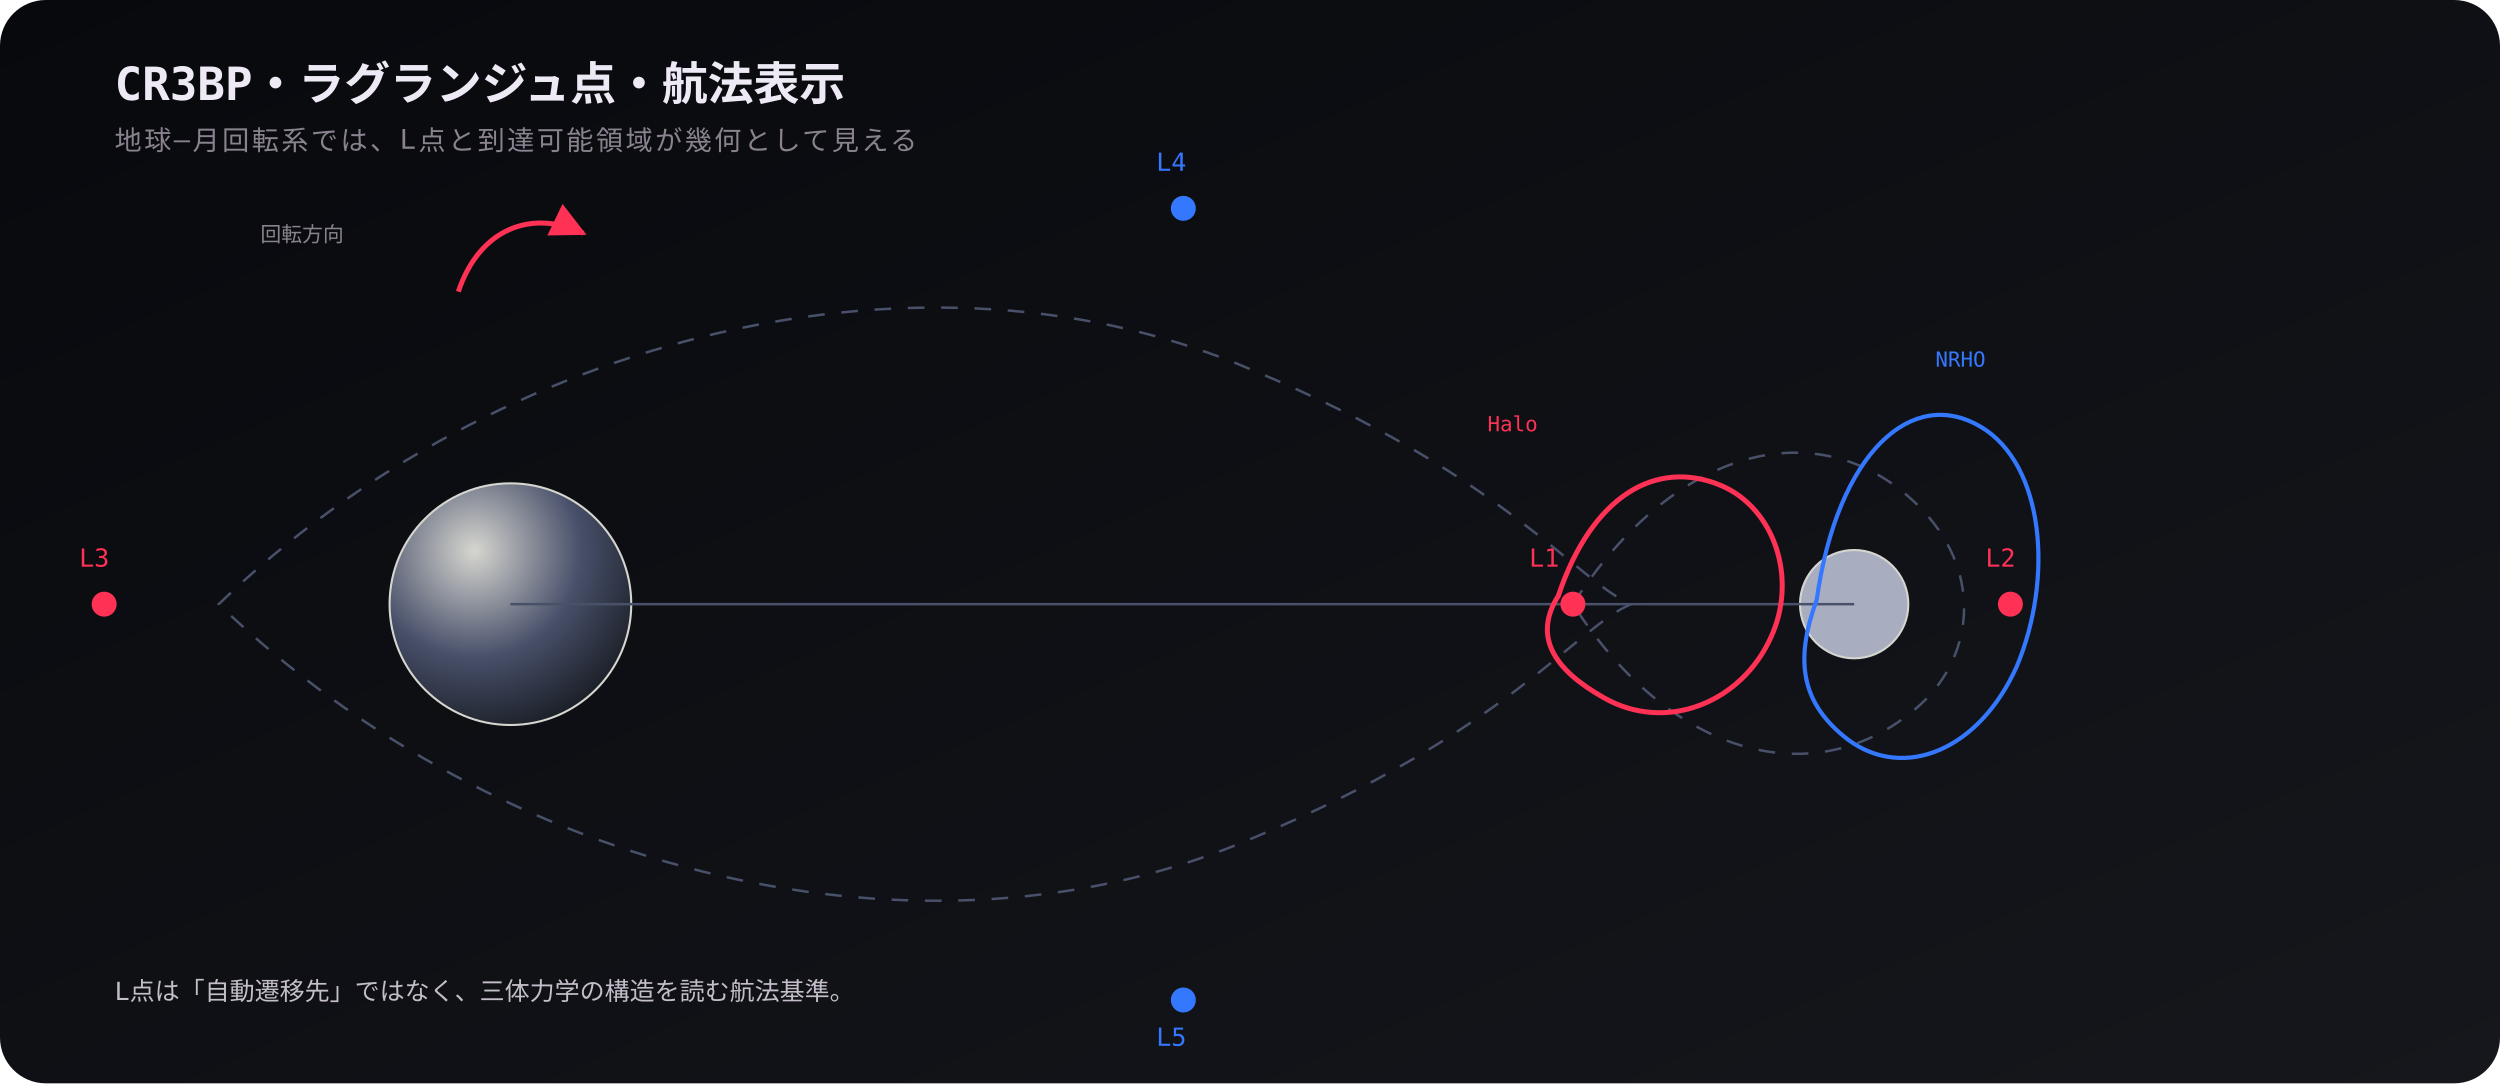
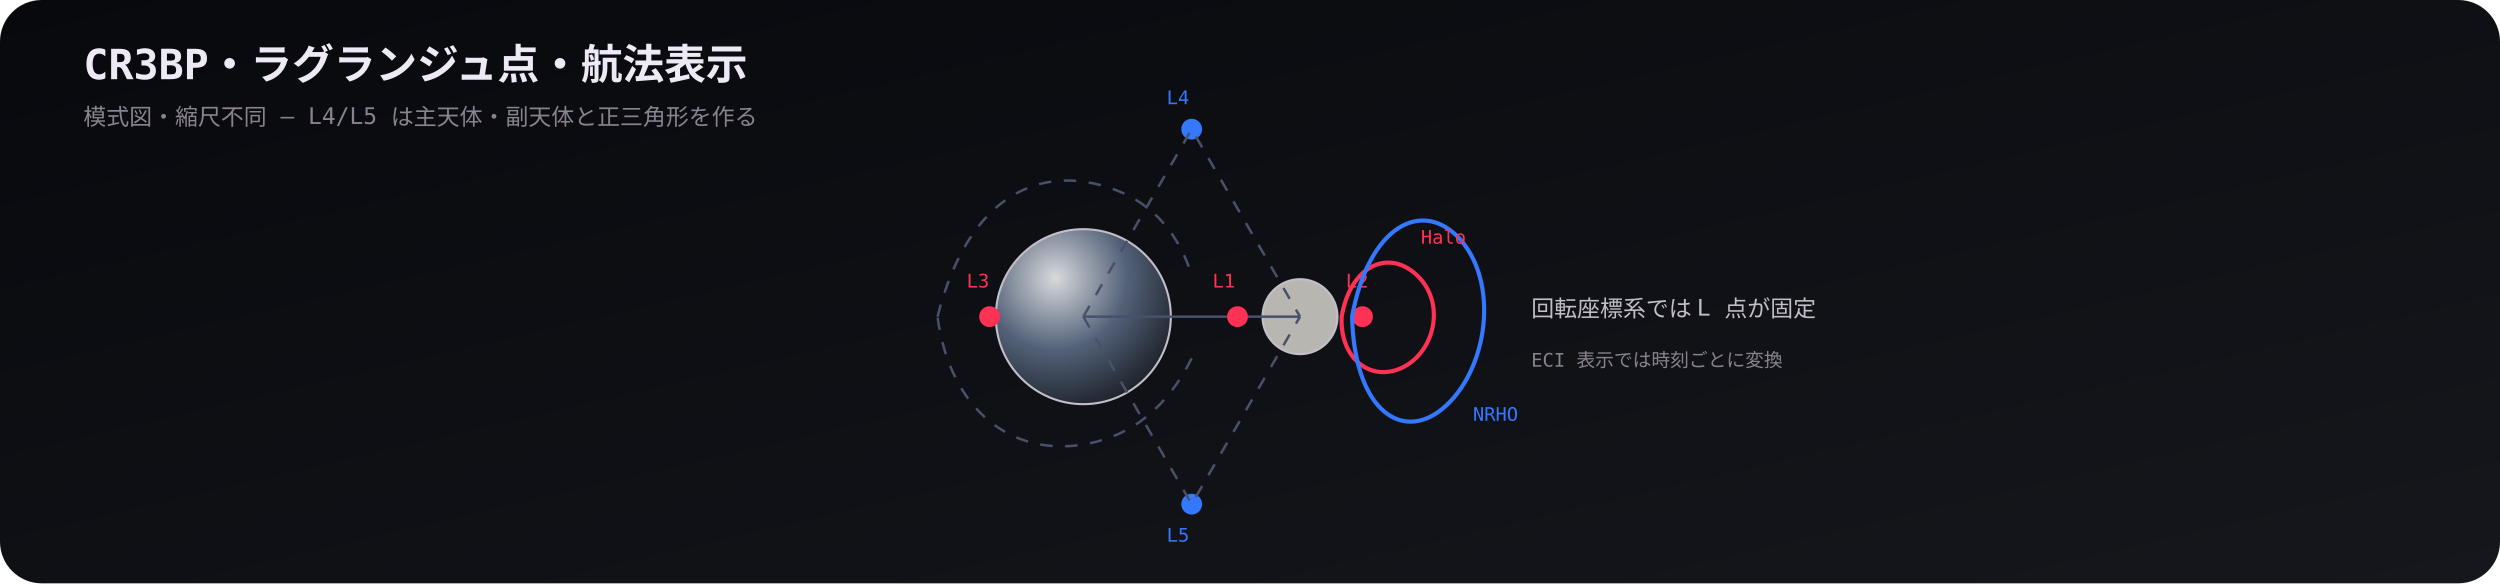
- <svg xmlns="http://www.w3.org/2000/svg" width="1200" height="520" viewBox="0 0 1200 520" role="img">
+ <svg xmlns="http://www.w3.org/2000/svg" width="1200" height="280" viewBox="0 0 1200 280" role="img">
  <defs>
    <style>
.m{font-family:ui-monospace,SFMono-Regular,Menlo,Consolas,"Yu Gothic",monospace}.s{font-family:system-ui,-apple-system,"Hiragino Sans","Yu Gothic",sans-serif}
- .t{fill:#eeeaf5}.b{fill:#c3bec9}.d{fill:#89838f}.a{fill:#ff3155}.an{fill:#ff6b82}.sig{fill:#3478ff}
- .stroke{fill:none;stroke:#89838f;stroke-width:1.6}.soft{fill:none;stroke:#48506a;stroke-width:1.2}.accent{fill:none;stroke:#ff3155;stroke-width:2.4}.blue{fill:none;stroke:#3478ff;stroke-width:2}.dash{stroke-dasharray:8 8}
- .h{font-size:22px;font-weight:700}.k{font-size:13px;letter-spacing:1.2px}.v{font-size:16px;font-weight:650}.sm{font-size:12px}.xs{font-size:10px}
+ .t{fill:#eeeaf5}.b{fill:#c3bec9}.d{fill:#89838f}.a{fill:#ff3155}.u{fill:#3478ff}
+ .g{fill:none;stroke:#48506a;stroke-width:1.2}.w{fill:none;stroke:#89838f;stroke-width:1.4}.r{fill:none;stroke:#ff3155;stroke-width:2}.bl{fill:none;stroke:#3478ff;stroke-width:2}.dash{stroke-dasharray:6 6}
+ .h{font-size:20px;font-weight:700}.v{font-size:14px;font-weight:650}.sm{font-size:11px}.xs{font-size:9px}
</style>
    <linearGradient id="bg" x1="0" y1="0" x2="1" y2="1">
      <stop stop-color="#08090d" />
      <stop offset="1" stop-color="#15171c" />
    </linearGradient>
-     <radialGradient id="earth" cx=".35" cy=".28" r=".8">
-       <stop stop-color="#d6d6d0" />
-       <stop offset=".55" stop-color="#48506a" />
-       <stop offset="1" stop-color="#161a20" />
+     <radialGradient id="earth" cx=".34" cy=".28" r=".82">
+       <stop stop-color="#d8d9dc" />
+       <stop offset=".5" stop-color="#536178" />
+       <stop offset="1" stop-color="#171a20" />
    </radialGradient>
-     <filter id="glow">
-       <feGaussianBlur stdDeviation="5" result="b" />
-       <feMerge>
-         <feMergeNode in="b" />
-         <feMergeNode in="SourceGraphic" />
-       </feMerge>
-     </filter>
-     <marker id="ra" viewBox="0 0 10 10" refX="9" refY="5" markerWidth="7" markerHeight="7" orient="auto">
+     <radialGradient id="sun" cx=".35" cy=".35" r=".82">
+       <stop stop-color="#fff1f4" />
+       <stop offset=".3" stop-color="#ff8798" />
+       <stop offset="1" stop-color="#ff3155" />
+     </radialGradient>
+     <marker id="ra" viewBox="0 0 10 10" refX="8.5" refY="5" markerWidth="6" markerHeight="6" orient="auto">
      <path d="M0 0L10 5 0 10Z" fill="#ff3155" />
    </marker>
-     <marker id="ba" viewBox="0 0 10 10" refX="9" refY="5" markerWidth="7" markerHeight="7" orient="auto">
+     <marker id="ba" viewBox="0 0 10 10" refX="8.5" refY="5" markerWidth="6" markerHeight="6" orient="auto">
      <path d="M0 0L10 5 0 10Z" fill="#3478ff" />
    </marker>
  </defs>
-   <rect width="1200" height="520" rx="22" fill="url(#bg)" />
-   <text x="55" y="48" class="m t h">CR3BP・ラグランジュ点・航法表示</text>
-   <text x="55" y="72" class="m d k">地球–月回転系では、L点と到達可能領域が幾何として見える</text>
-   <g transform="translate(130 290)">
-     <circle cx="115" cy="0" r="58" fill="url(#earth)" stroke="#d6d6d0" />
-     <circle cx="760" cy="0" r="26" fill="#a8aec0" stroke="#d6d6d0" />
-     <path d="M115 0H760" class="soft" />
-     <path d="M-25 0C110-130 315-180 472-112C592-62 628-10 653 0C628 10 592 62 472 112C315 180 110 130-25 0Z" class="soft dash" />
-     <path d="M625 0C675-78 745-92 790-48C822-17 818 24 792 48C746 90 675 78 625 0Z" class="soft dash" />
-     <circle cx="625" cy="0" r="6" fill="#ff3155" />
-     <text x="604" y="-18" class="m a sm">L1</text>
-     <circle cx="835" cy="0" r="6" fill="#ff3155" />
-     <text x="823" y="-18" class="m a sm">L2</text>
-     <circle cx="-80" cy="0" r="6" fill="#ff3155" />
-     <text x="-92" y="-18" class="m a sm">L3</text>
-     <circle cx="438" cy="-190" r="6" fill="#3478ff" />
-     <text x="425" y="-208" class="m sig sm">L4</text>
-     <circle cx="438" cy="190" r="6" fill="#3478ff" />
-     <text x="425" y="212" class="m sig sm">L5</text>
-     <path d="M618-4C634-52 665-70 696-57C722-46 733-12 720 16C706 47 670 62 640 45C615 31 606 15 618-4Z" class="accent" />
-     <path d="M742-2C752-73 788-105 821-85C851-67 856-13 838 30C820 70 784 85 757 65C735 48 731 28 742-2Z" class="blue" />
-     <text x="584" y="-83" class="m a xs">Halo</text>
-     <text x="799" y="-114" class="m sig xs">NRHO</text>
-     <path d="M90-150C100-180 125-190 150-178" class="accent" marker-end="url(#ra)" />
-     <text x="-5" y="-174" class="m d xs">回転方向</text>
+   <rect width="1200" height="280" rx="20" fill="url(#bg)" />
+   <text x="40" y="38" class="m t h">CR3BP・ラグランジュ点・航法表示</text>
+   <text x="40" y="60" class="m d sm">模式図・縮尺不同 — L4/L5 は主天体・副天体と正三角形を作る</text>
+   <g transform="translate(0 2)">
+     <circle cx="520" cy="150" r="42" fill="url(#earth)" stroke="#c3bec9" />
+     <circle cx="624" cy="150" r="18" fill="#b8b6b1" stroke="#c3bec9" />
+     <path d="M520 150H624" class="g" />
+     <circle cx="594" cy="150" r="5" fill="#ff3155" />
+     <text x="582" y="136" class="m a xs">L1</text>
+     <circle cx="654" cy="150" r="5" fill="#ff3155" />
+     <text x="646" y="136" class="m a xs">L2</text>
+     <circle cx="475" cy="150" r="5" fill="#ff3155" />
+     <text x="464" y="136" class="m a xs">L3</text>
+     <circle cx="572" cy="60" r="5" fill="#3478ff" />
+     <text x="560" y="48" class="m u xs">L4</text>
+     <circle cx="572" cy="240" r="5" fill="#3478ff" />
+     <text x="560" y="258" class="m u xs">L5</text>
+     <path d="M520 150L572 60L624 150M520 150L572 240L624 150" class="g dash" />
+     <path d="M644 150C648 126 666 117 680 130C694 143 689 166 674 174C659 182 643 171 644 150Z" class="r" />
+     <path d="M649 150C657 106 683 93 701 113C721 136 713 180 690 196C671 209 650 193 649 150Z" class="bl" />
+     <text x="682" y="115" class="m a xs">Halo</text>
+     <text x="707" y="200" class="m u xs">NRHO</text>
+     <path d="M450 150C465 91 500 76 535 89C554 96 566 111 572 130" class="g dash" />
+     <path d="M572 170C560 194 543 207 522 211C486 218 456 195 450 150" class="g dash" />
+     <text x="735" y="150" class="m b sm">回転座標系では L 点が固定</text>
+     <text x="735" y="174" class="m d xs">ECI 表示では時刻ごとに変換</text>
  </g>
-   <text x="55" y="480" class="m b sm">L点は「自動遷移先」ではなく、三体力学の構造を読む航法基準。</text>
</svg>
